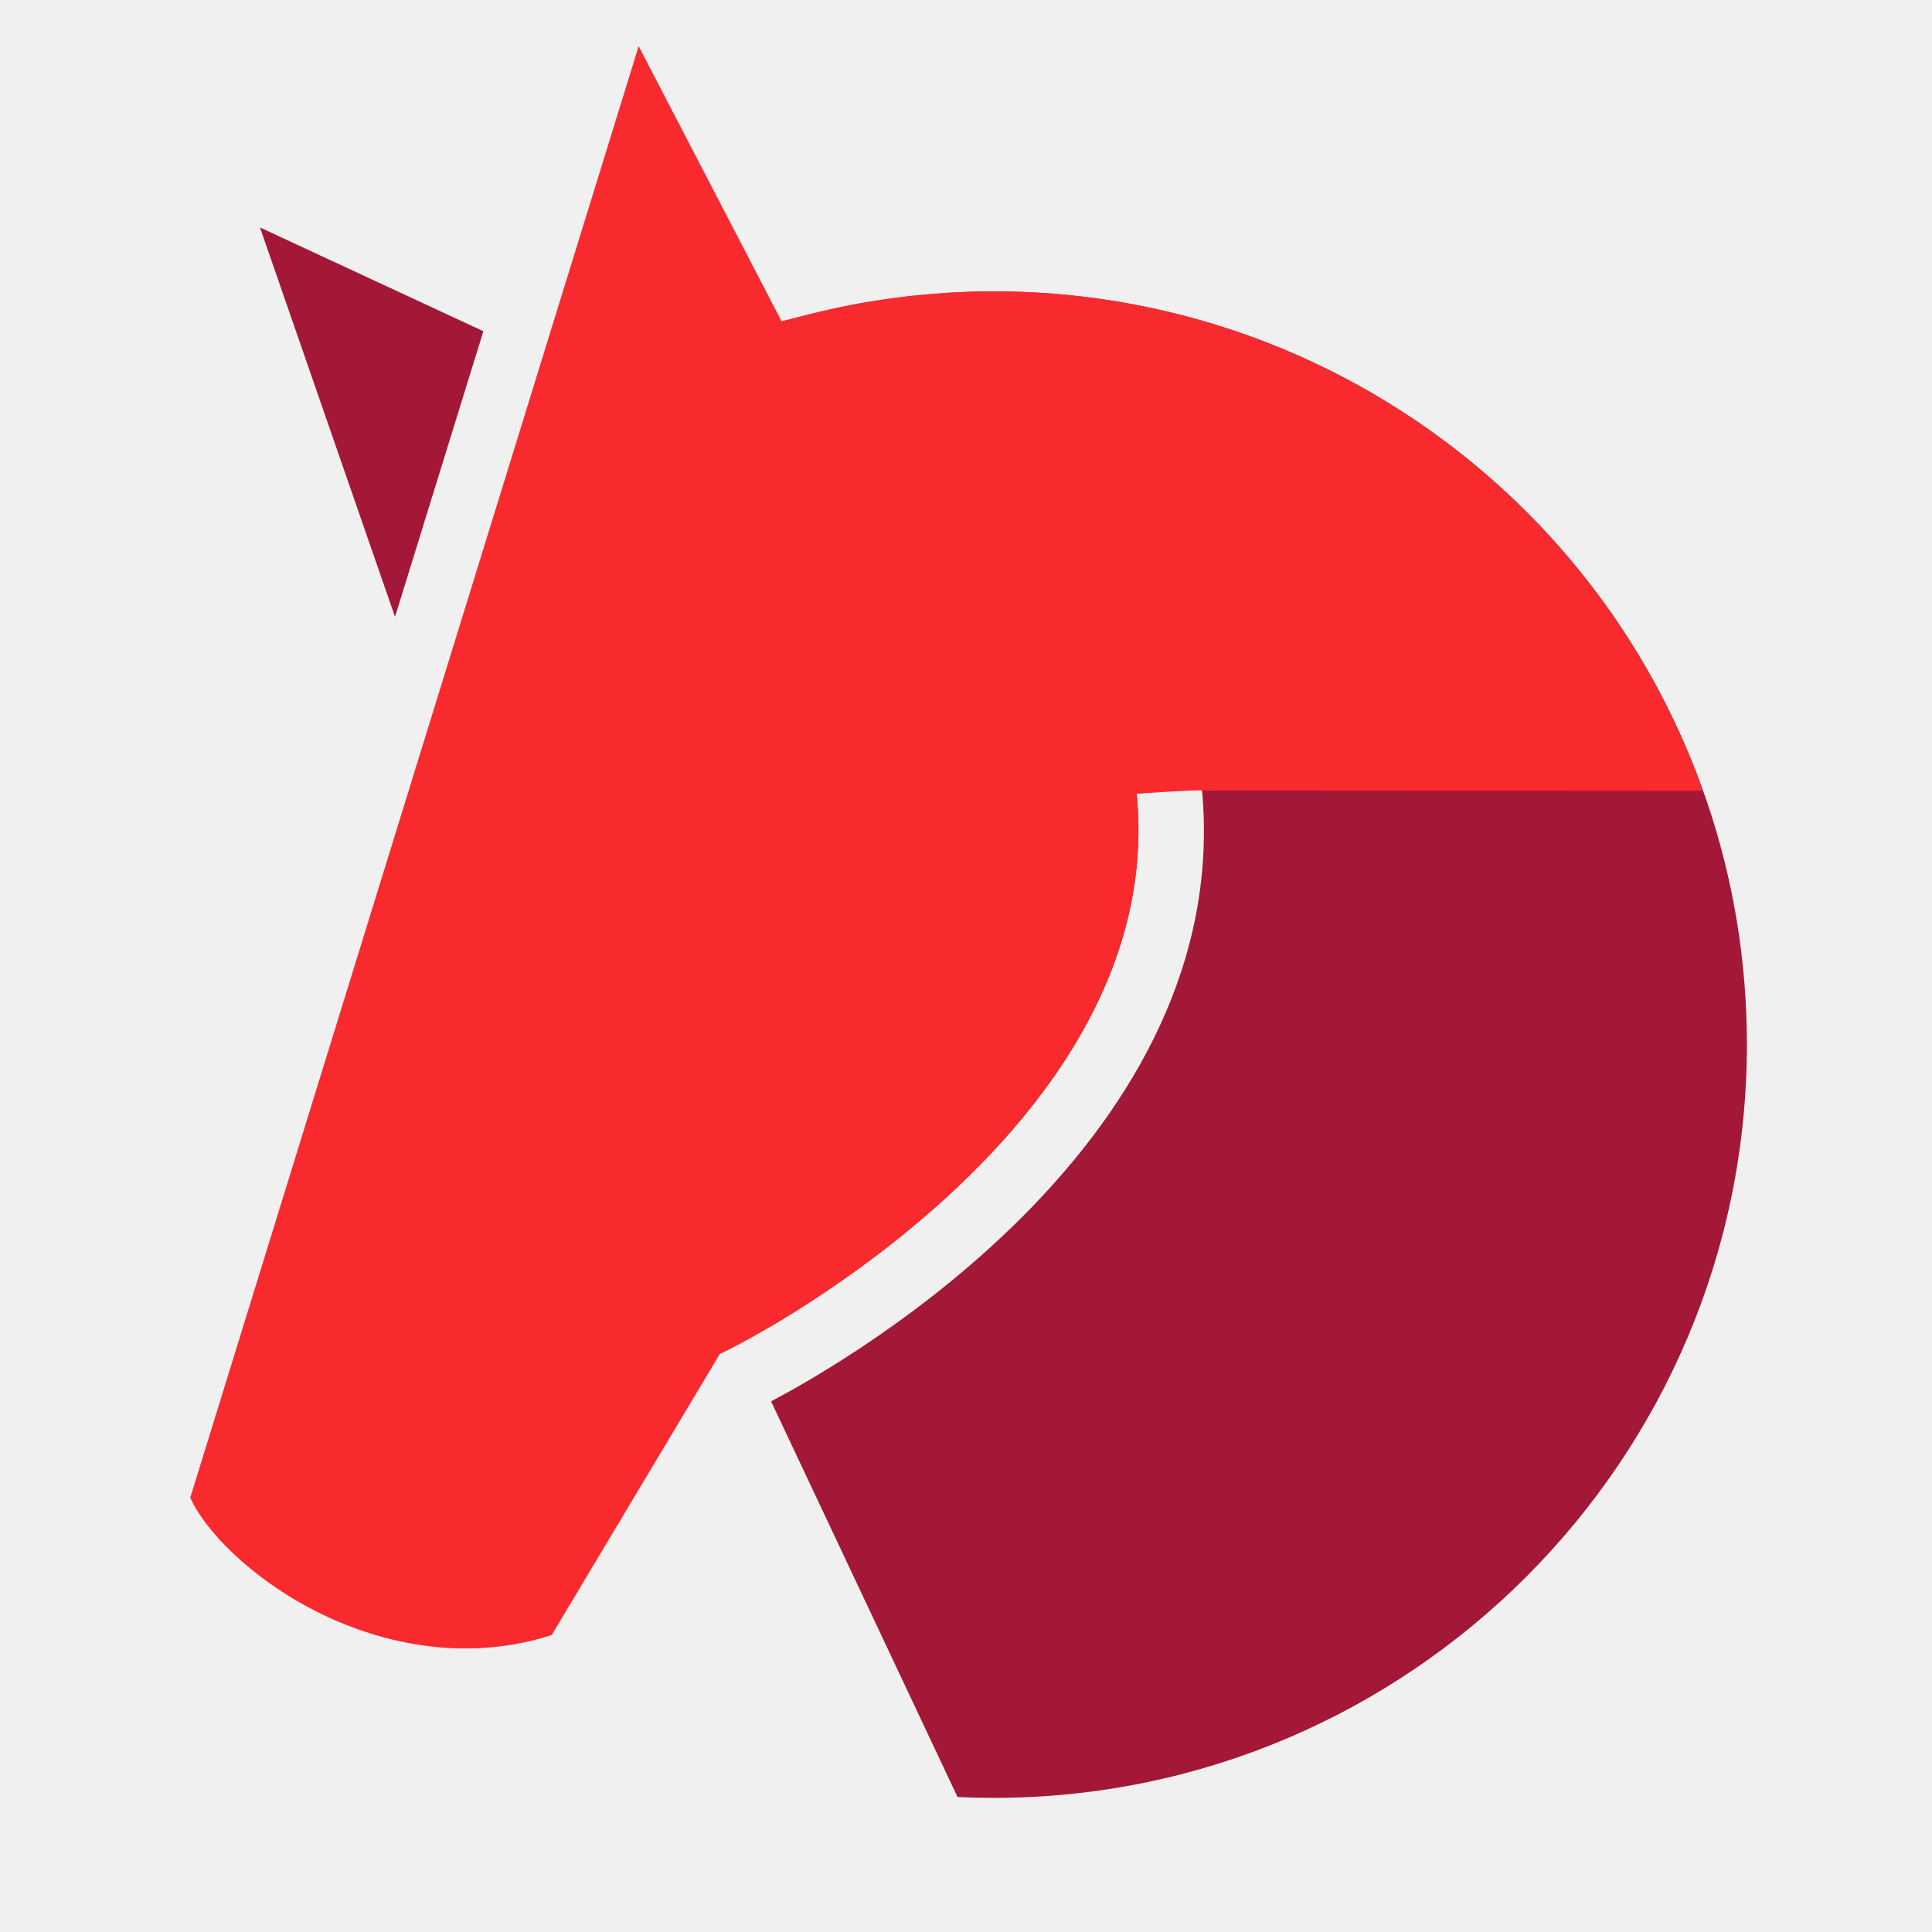
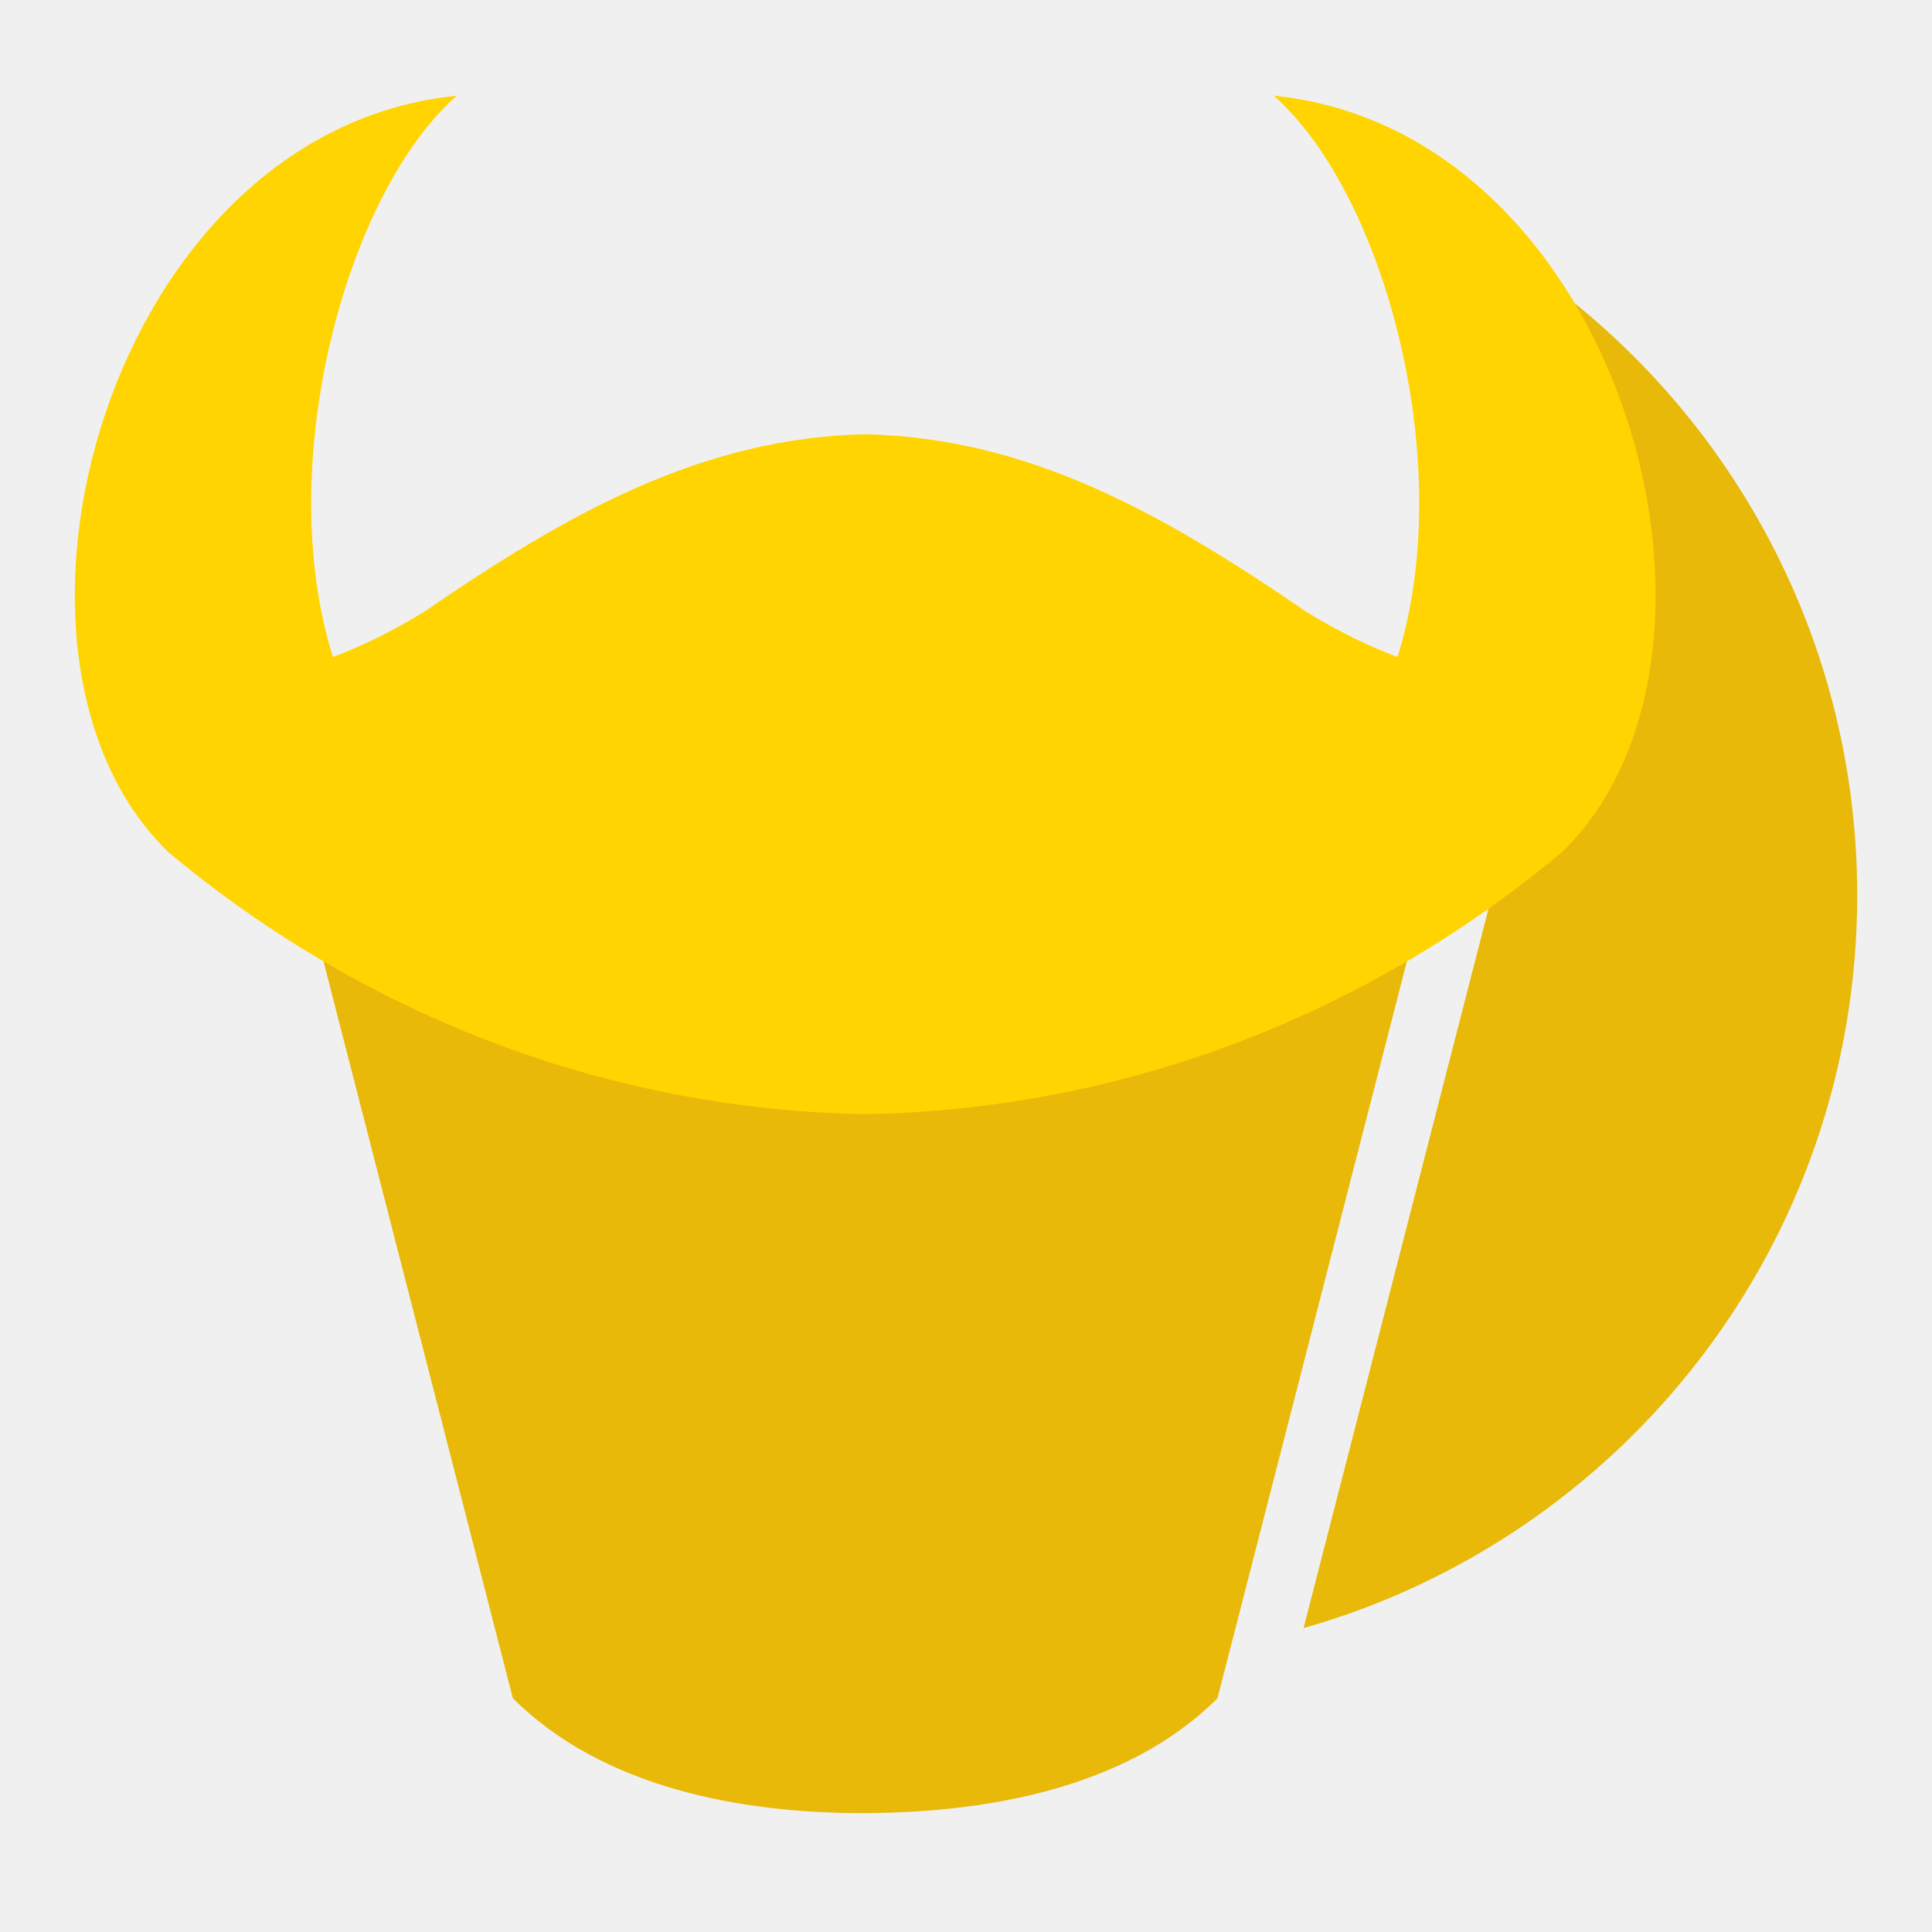
<svg xmlns="http://www.w3.org/2000/svg" version="1.1" id="Layer_1" x="0px" y="0px" width="48px" height="48px" viewBox="0 0 48 48" enable-background="new 0 0 48 48" xml:space="preserve">
-   <g opacity="0.72">
-     <g opacity="0.26">
- 	</g>
-   </g>
  <g>
-     <polygon fill="#A31837" points="9.814,15.326 6.459,5.651 12.009,8.229  " />
    <g>
-       <path fill="none" d="M15.867,1.146L4.727,37.209c0.358,0.811,1.505,2.004,3.131,2.827c1.125,0.571,3.349,1.384,5.847,0.588    l3.738-6.249l1.576-27.166L15.867,1.146z" />
-       <path fill="#A31837" d="M24.689,7.239c-0.371,0-0.74,0.013-1.109,0.034c-0.12,0.008-0.239,0.021-0.357,0.029    c-0.25,0.021-0.499,0.041-0.748,0.071c-0.139,0.017-0.278,0.038-0.417,0.057c-0.228,0.032-0.455,0.066-0.68,0.107    c-0.146,0.025-0.289,0.054-0.432,0.083c-0.11,0.022-0.22,0.049-0.329,0.073l-1.465,25.259c2.725-1.605,9.756-6.443,9.088-13.234    l1.617-0.158c0.855,8.691-8.709,14.208-10.7,15.255l4.632,9.83c0.298,0.016,0.599,0.023,0.899,0.023    c10.318,0,18.713-8.396,18.713-18.715c0-2.071-0.334-4.104-0.996-6.045C39.82,12.33,32.701,7.239,24.689,7.239z" />
-       <path fill="#FFFFFF" d="M22.058,7.43c0.139-0.019,0.278-0.041,0.417-0.057C22.336,7.389,22.197,7.411,22.058,7.43z" />
-       <path fill="#FFFFFF" d="M20.042,7.82l-0.625,0.159l-0.399-0.77l-1.576,27.166l0.44-0.736l0.218-0.105    c0.021-0.01,0.42-0.211,1.052-0.582l1.465-25.259C20.425,7.735,20.232,7.771,20.042,7.82z" />
-       <path fill="#FFFFFF" d="M23.223,7.302c0.119-0.008,0.238-0.021,0.357-0.029C23.461,7.281,23.342,7.293,23.223,7.302z" />
-       <path fill="#FFFFFF" d="M20.946,7.619c0.144-0.029,0.287-0.058,0.432-0.083C21.232,7.562,21.089,7.59,20.946,7.619z" />
+       <path fill="#E8B909" d="M38.321,17.368l-5.934,23.081c7.938-2.25,13.755-9.545,13.755-18.203c0-6.987-3.785-13.088-9.416-16.367" />
    </g>
-     <path fill="#F92A2E" d="M24.689,7.239c-1.573,0-3.136,0.196-4.647,0.582l-0.625,0.159l-3.55-6.833L4.727,37.209   c0.358,0.811,1.505,2.004,3.131,2.827c1.125,0.571,3.349,1.384,5.847,0.588l4.178-6.985l0.218-0.105   c0.11-0.053,10.962-5.453,10.14-13.816c0,0,1.619-0.105,1.621-0.079l12.447,0.008C39.652,12.213,32.607,7.239,24.689,7.239z" />
+     <g>
+       <path fill="none" stroke="#E8B909" stroke-miterlimit="10" d="M30.117,42.191" />
+       <path fill="#E8B909" d="M6.138,16.495l6.604,25.697c2.234,2.233,5.688,2.849,8.625,2.854c2.985,0.006,6.59-0.562,8.881-2.854    l6.604-25.697H6.138z" />
+     </g>
+     <g>
+       <path fill="#FFD400" d="M21.498,27.684V27.68c6.129-0.098,12.268-2.291,17.313-6.513c5.059-4.91,1.484-17.922-7.167-18.789    c2.751,2.417,4.577,9.162,3.077,13.944v0c-0.71-0.262-1.46-0.629-2.265-1.121c-3.534-2.424-6.882-4.323-10.96-4.412v-0.006v0.006    c-4.079,0.089-7.427,1.987-10.96,4.412c-0.804,0.492-1.556,0.859-2.266,1.121v0c-1.5-4.782,0.326-11.526,3.078-13.944    C2.696,3.245-0.878,16.257,4.179,21.167c5.047,4.222,11.187,6.416,17.315,6.513v0.004" />
+     </g>
  </g>
</svg>
